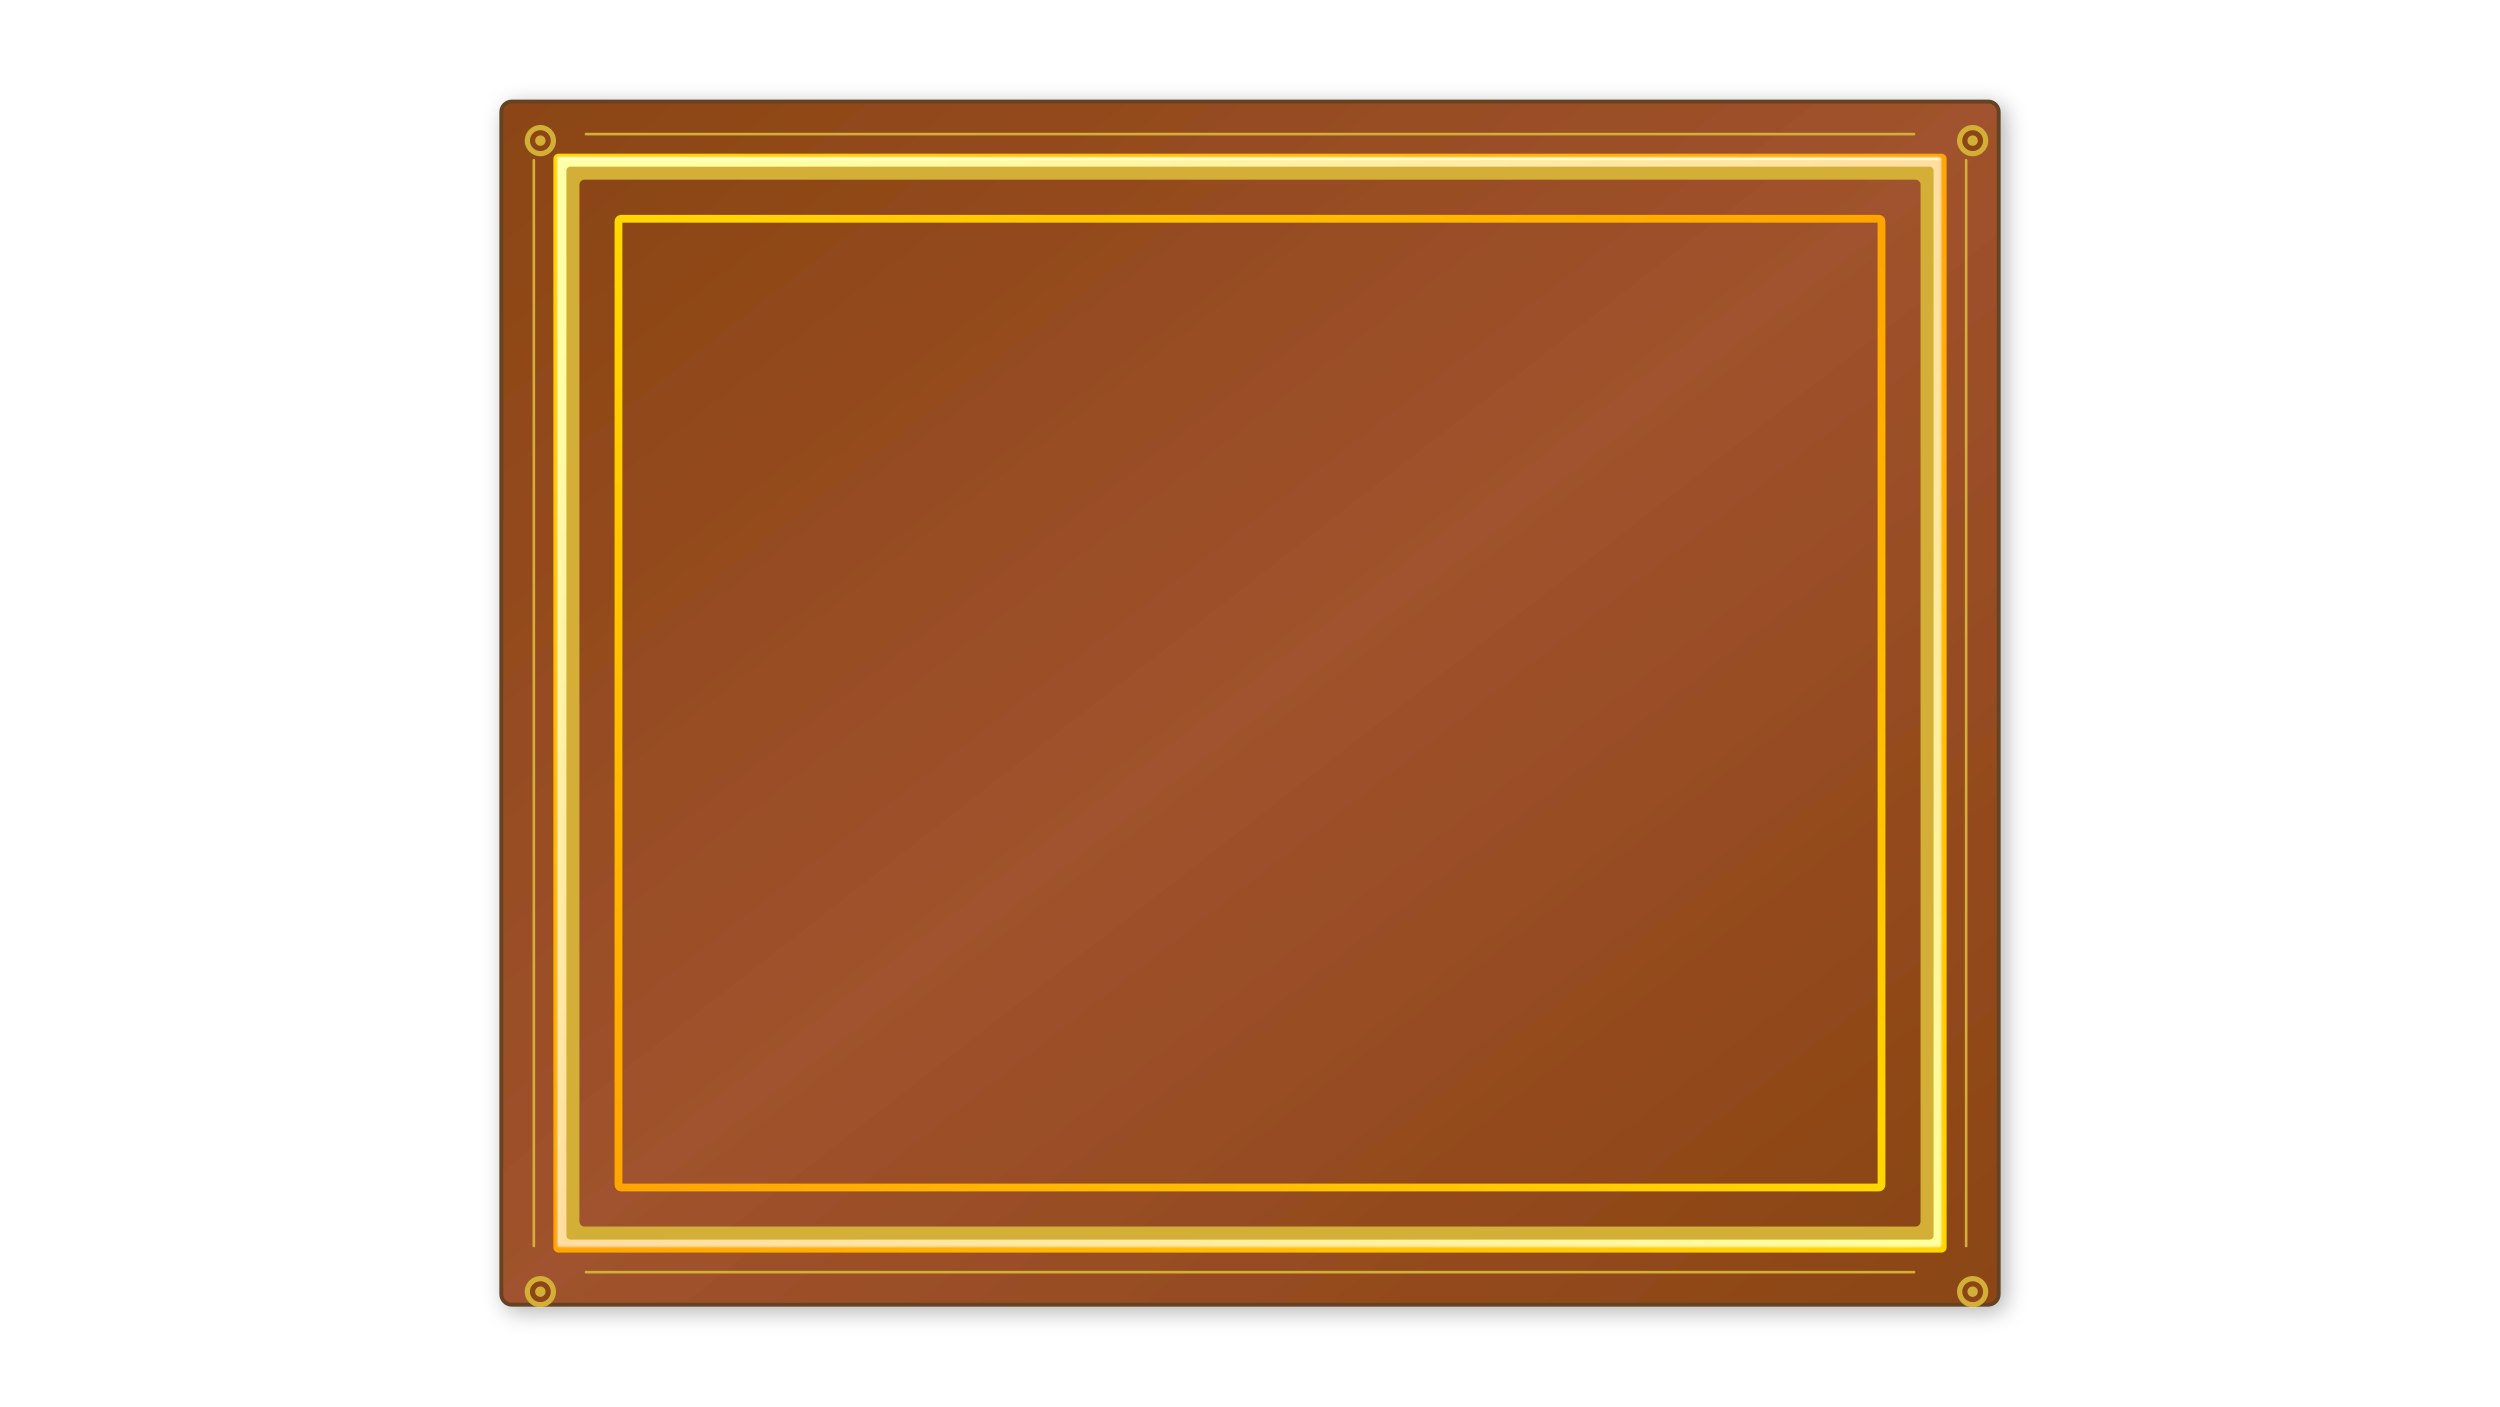
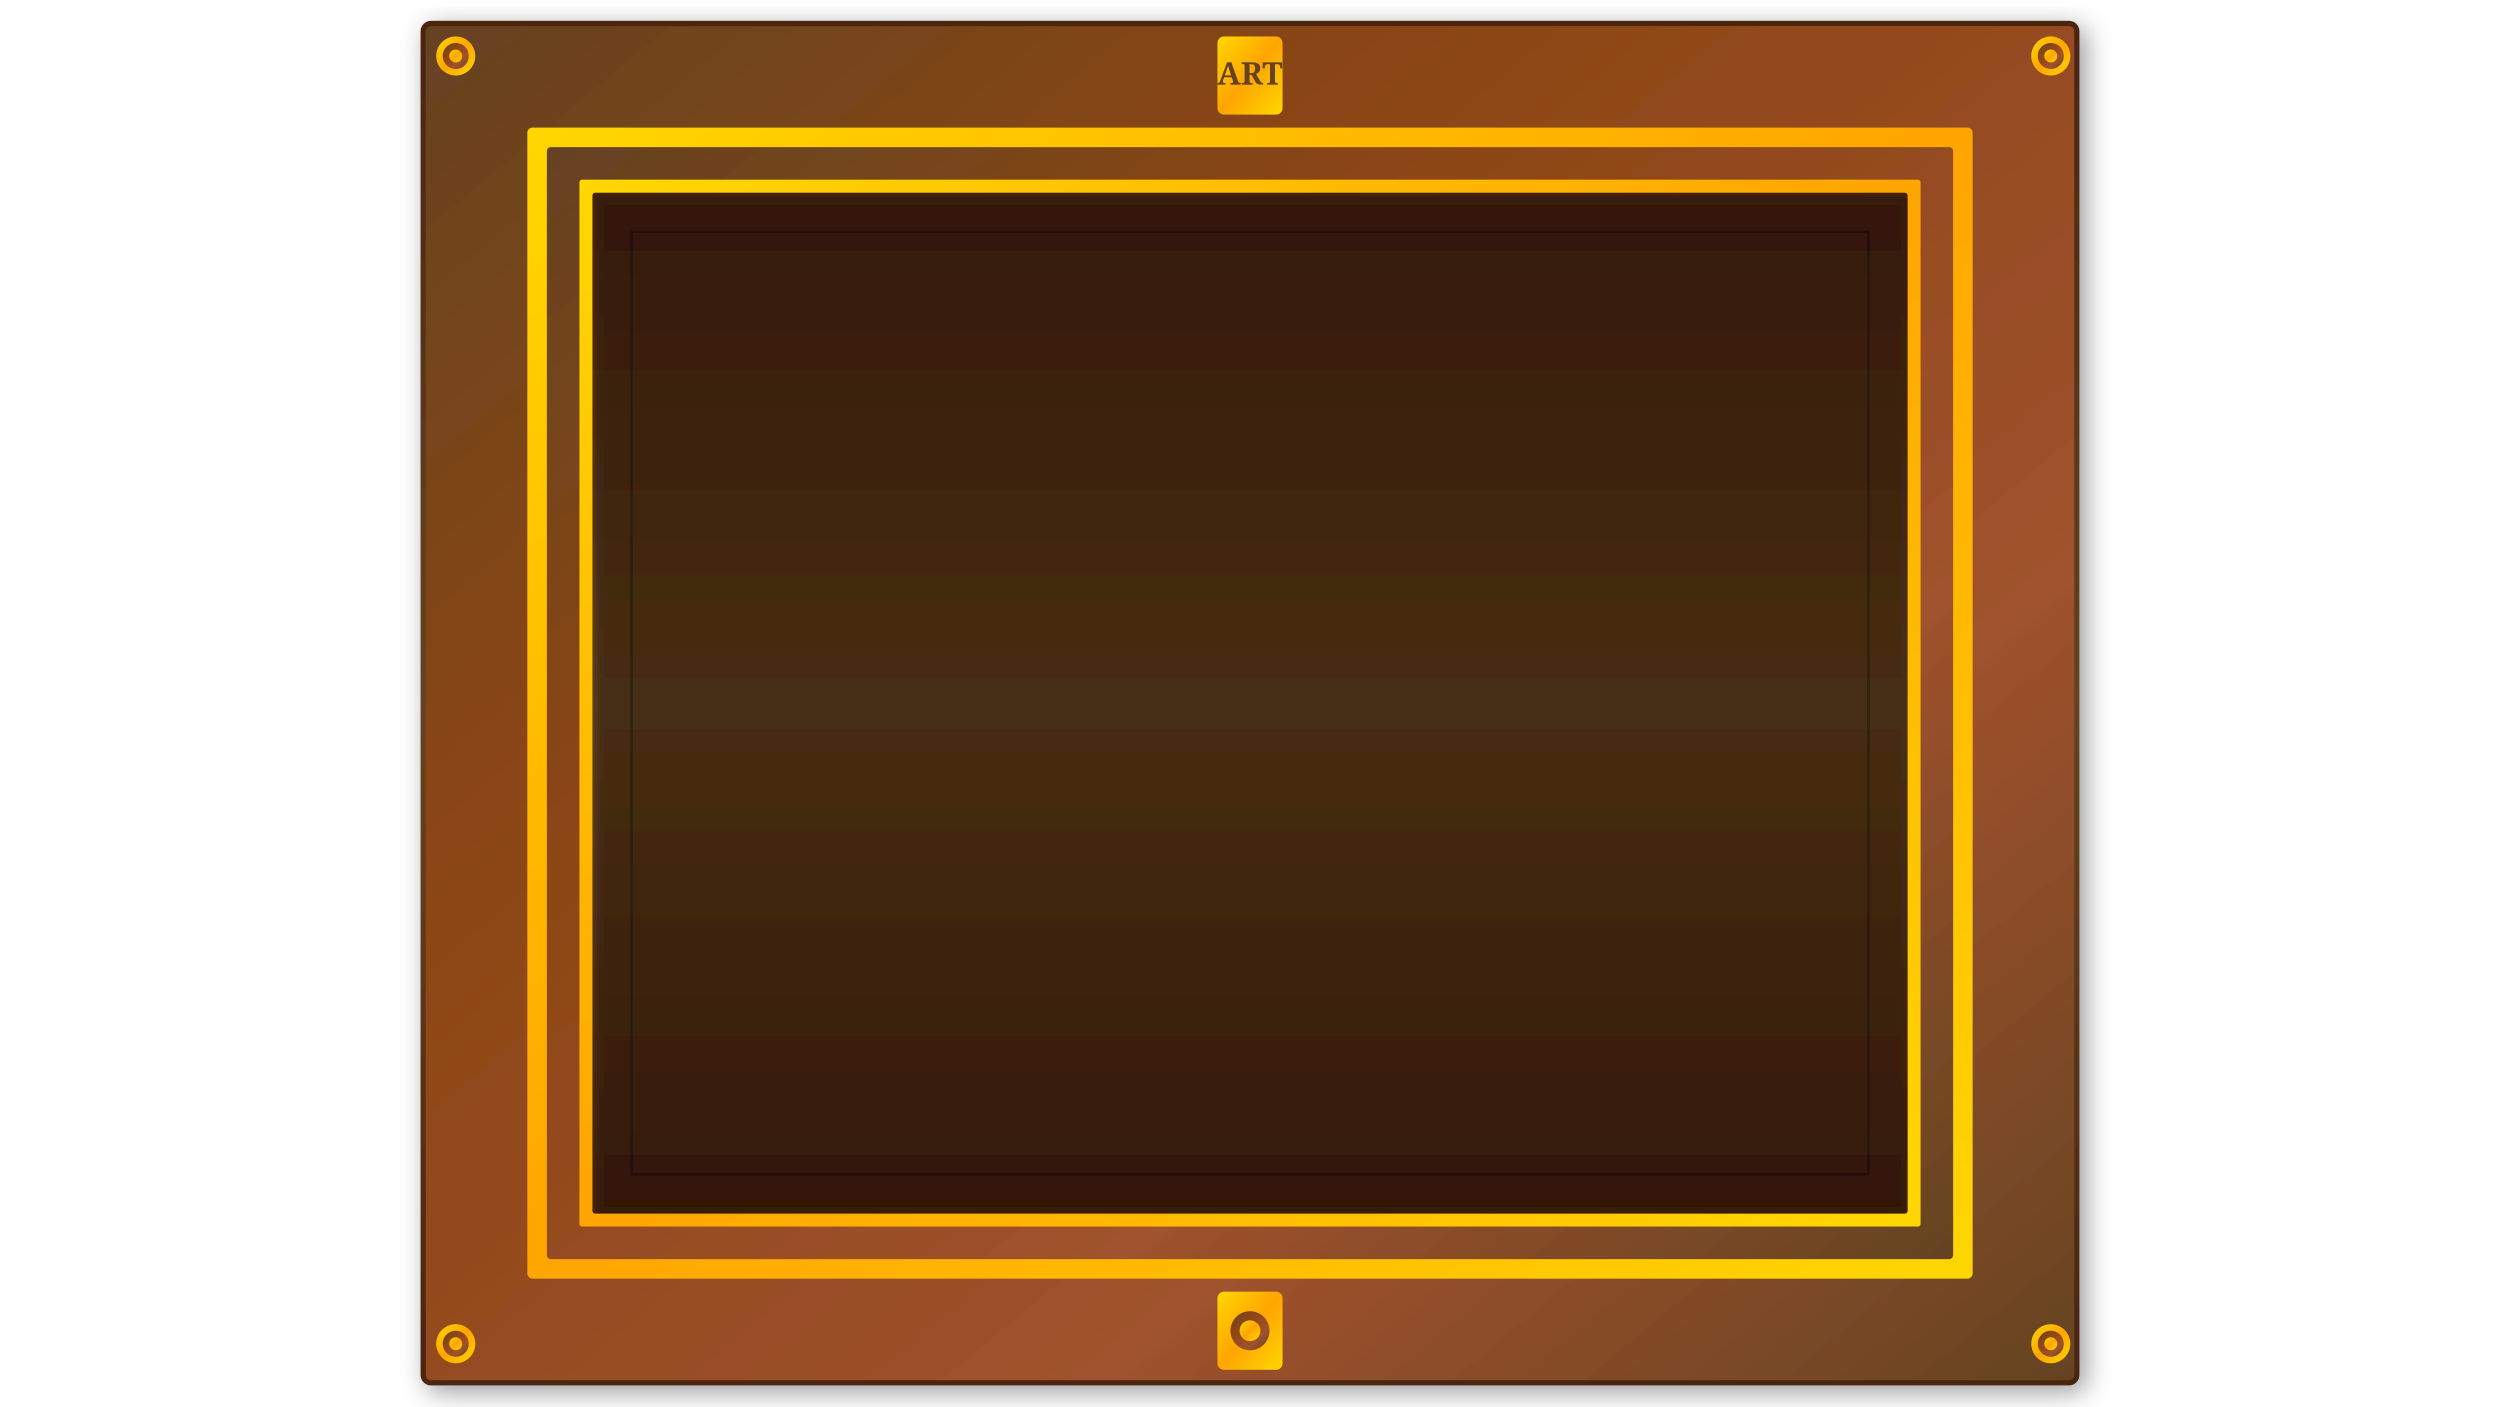
<svg xmlns="http://www.w3.org/2000/svg" width="1920" height="1080" viewBox="0 0 1920 1080" fill="none">
  <defs>
    <linearGradient id="woodGradient" x1="0%" y1="0%" x2="100%" y2="100%">
-       <stop offset="0%" style="stop-color:#8B4513;stop-opacity:1" />
-       <stop offset="50%" style="stop-color:#A0522D;stop-opacity:1" />
-       <stop offset="100%" style="stop-color:#8B4513;stop-opacity:1" />
+       <stop offset="0%" style="stop-color:#654321;stop-opacity:1" />
+       <stop offset="30%" style="stop-color:#8B4513;stop-opacity:1" />
+       <stop offset="70%" style="stop-color:#A0522D;stop-opacity:1" />
+       <stop offset="100%" style="stop-color:#654321;stop-opacity:1" />
    </linearGradient>
    <linearGradient id="goldGradient" x1="0%" y1="0%" x2="100%" y2="100%">
      <stop offset="0%" style="stop-color:#FFD700;stop-opacity:1" />
      <stop offset="50%" style="stop-color:#FFA500;stop-opacity:1" />
      <stop offset="100%" style="stop-color:#FFD700;stop-opacity:1" />
    </linearGradient>
+     <linearGradient id="darkWoodGradient" x1="0%" y1="0%" x2="0%" y2="100%">
+       <stop offset="0%" style="stop-color:#4a2511;stop-opacity:1" />
+       <stop offset="50%" style="stop-color:#654321;stop-opacity:1" />
+       <stop offset="100%" style="stop-color:#4a2511;stop-opacity:1" />
+     </linearGradient>
    <filter id="frameShadow" x="-50%" y="-50%" width="200%" height="200%">
-       <feGaussianBlur in="SourceAlpha" stdDeviation="8" />
-       <feOffset dx="4" dy="4" result="offsetblur" />
+       <feGaussianBlur in="SourceAlpha" stdDeviation="10" />
+       <feOffset dx="5" dy="5" result="offsetblur" />
      <feComponentTransfer>
-         <feFuncA type="linear" slope="0.3" />
+         <feFuncA type="linear" slope="0.4" />
      </feComponentTransfer>
      <feMerge>
        <feMergeNode />
        <feMergeNode in="SourceGraphic" />
      </feMerge>
    </filter>
-     <filter id="emboss">
-       <feGaussianBlur in="SourceAlpha" stdDeviation="2" result="blur" />
-       <feSpecularLighting in="blur" surfaceScale="5" specularConstant="0.75" specularExponent="20" lighting-color="#white" result="specOut">
-         <fePointLight x="-5000" y="-10000" z="20000" />
-       </feSpecularLighting>
-       <feComposite in="specOut" in2="SourceAlpha" operator="in" result="specOut" />
-       <feComposite in="SourceGraphic" in2="specOut" operator="arithmetic" k1="0" k2="1" k3="1" k4="0" />
+     <filter id="innerShadow">
+       <feGaussianBlur in="SourceGraphic" stdDeviation="3" result="blur" />
+       <feOffset in="blur" dx="2" dy="2" result="offsetBlur" />
+       <feFlood flood-color="#000000" flood-opacity="0.5" result="color" />
+       <feComposite in="color" in2="offsetBlur" operator="in" result="shadow" />
+       <feComposite in="shadow" in2="SourceAlpha" operator="in" result="innerShadow" />
+       <feMerge>
+         <feMergeNode in="SourceGraphic" />
+         <feMergeNode in="innerShadow" />
+       </feMerge>
    </filter>
  </defs>
  <rect width="1920" height="1080" fill="none" />
  <g id="PhotoFrame" filter="url(#frameShadow)">
-     <rect x="385" y="78" width="1150" height="924" fill="url(#woodGradient)" stroke="#654321" stroke-width="3" rx="8" ry="8" />
-     <rect x="425" y="118" width="1070" height="844" fill="url(#goldGradient)" rx="4" ry="4" filter="url(#emboss)" />
-     <rect x="435" y="128" width="1050" height="824" fill="#D4AF37" rx="3" ry="3" />
-     <rect x="445" y="138" width="1030" height="804" fill="url(#woodGradient)" rx="4" ry="4" />
-     <rect x="475" y="168" width="970" height="744" fill="none" stroke="url(#goldGradient)" stroke-width="6" rx="2" ry="2" />
-     <g transform="translate(395, 88)">
-       <circle cx="20" cy="20" r="12" fill="#D4AF37" />
-       <circle cx="20" cy="20" r="8" fill="#8B4513" />
-       <circle cx="20" cy="20" r="4" fill="#D4AF37" />
+     <rect x="325" y="18" width="1270" height="1044" fill="url(#woodGradient)" stroke="url(#darkWoodGradient)" stroke-width="4" rx="6" ry="6" />
+     <rect x="405" y="98" width="1110" height="884" fill="url(#goldGradient)" rx="4" ry="4" />
+     <rect x="420" y="113" width="1080" height="854" fill="url(#woodGradient)" rx="3" ry="3" />
+     <rect x="445" y="138" width="1030" height="804" fill="url(#goldGradient)" rx="2" ry="2" />
+     <rect x="455" y="148" width="1010" height="784" fill="url(#darkWoodGradient)" filter="url(#innerShadow)" rx="2" ry="2" />
+     <rect x="485" y="178" width="950" height="724" fill="none" stroke="rgba(0,0,0,0.3)" stroke-width="2" />
+     <g transform="translate(335, 28)">
+       <circle cx="15" cy="15" r="15" fill="url(#goldGradient)" />
+       <circle cx="15" cy="15" r="10" fill="url(#woodGradient)" />
+       <circle cx="15" cy="15" r="5" fill="url(#goldGradient)" />
    </g>
-     <g transform="translate(1495, 88)">
-       <circle cx="20" cy="20" r="12" fill="#D4AF37" />
-       <circle cx="20" cy="20" r="8" fill="#8B4513" />
-       <circle cx="20" cy="20" r="4" fill="#D4AF37" />
+     <g transform="translate(1560, 28)">
+       <circle cx="15" cy="15" r="15" fill="url(#goldGradient)" />
+       <circle cx="15" cy="15" r="10" fill="url(#woodGradient)" />
+       <circle cx="15" cy="15" r="5" fill="url(#goldGradient)" />
    </g>
-     <g transform="translate(395, 972)">
-       <circle cx="20" cy="20" r="12" fill="#D4AF37" />
-       <circle cx="20" cy="20" r="8" fill="#8B4513" />
-       <circle cx="20" cy="20" r="4" fill="#D4AF37" />
+     <g transform="translate(335, 1017)">
+       <circle cx="15" cy="15" r="15" fill="url(#goldGradient)" />
+       <circle cx="15" cy="15" r="10" fill="url(#woodGradient)" />
+       <circle cx="15" cy="15" r="5" fill="url(#goldGradient)" />
    </g>
-     <g transform="translate(1495, 972)">
-       <circle cx="20" cy="20" r="12" fill="#D4AF37" />
-       <circle cx="20" cy="20" r="8" fill="#8B4513" />
-       <circle cx="20" cy="20" r="4" fill="#D4AF37" />
+     <g transform="translate(1560, 1017)">
+       <circle cx="15" cy="15" r="15" fill="url(#goldGradient)" />
+       <circle cx="15" cy="15" r="10" fill="url(#woodGradient)" />
+       <circle cx="15" cy="15" r="5" fill="url(#goldGradient)" />
    </g>
-     <line x1="450" y1="103" x2="1470" y2="103" stroke="#D4AF37" stroke-width="2" stroke-linecap="round" />
-     <line x1="450" y1="977" x2="1470" y2="977" stroke="#D4AF37" stroke-width="2" stroke-linecap="round" />
-     <line x1="410" y1="123" x2="410" y2="957" stroke="#D4AF37" stroke-width="2" stroke-linecap="round" />
-     <line x1="1510" y1="123" x2="1510" y2="957" stroke="#D4AF37" stroke-width="2" stroke-linecap="round" />
+     <rect x="935" y="28" width="50" height="60" fill="url(#goldGradient)" rx="5" ry="5" />
+     <text x="960" y="65" font-family="serif" font-size="24" font-weight="bold" fill="#654321" text-anchor="middle">ART</text>
+     <rect x="935" y="992" width="50" height="60" fill="url(#goldGradient)" rx="5" ry="5" />
+     <circle cx="960" cy="1022" r="15" fill="url(#woodGradient)" />
+     <circle cx="960" cy="1022" r="8" fill="url(#goldGradient)" />
  </g>
-   <rect id="ArtworkArea" x="485" y="178" width="950" height="724" fill="none" opacity="0" />
-   <circle id="CenterPoint" cx="960" cy="540" r="5" fill="red" opacity="0" />
+   <rect id="ArtworkArea" x="485" y="178" width="950" height="724" fill="none" stroke="none" opacity="0" />
+   <circle id="CenterPoint" cx="960" cy="540" r="3" fill="red" opacity="0" />
</svg>
